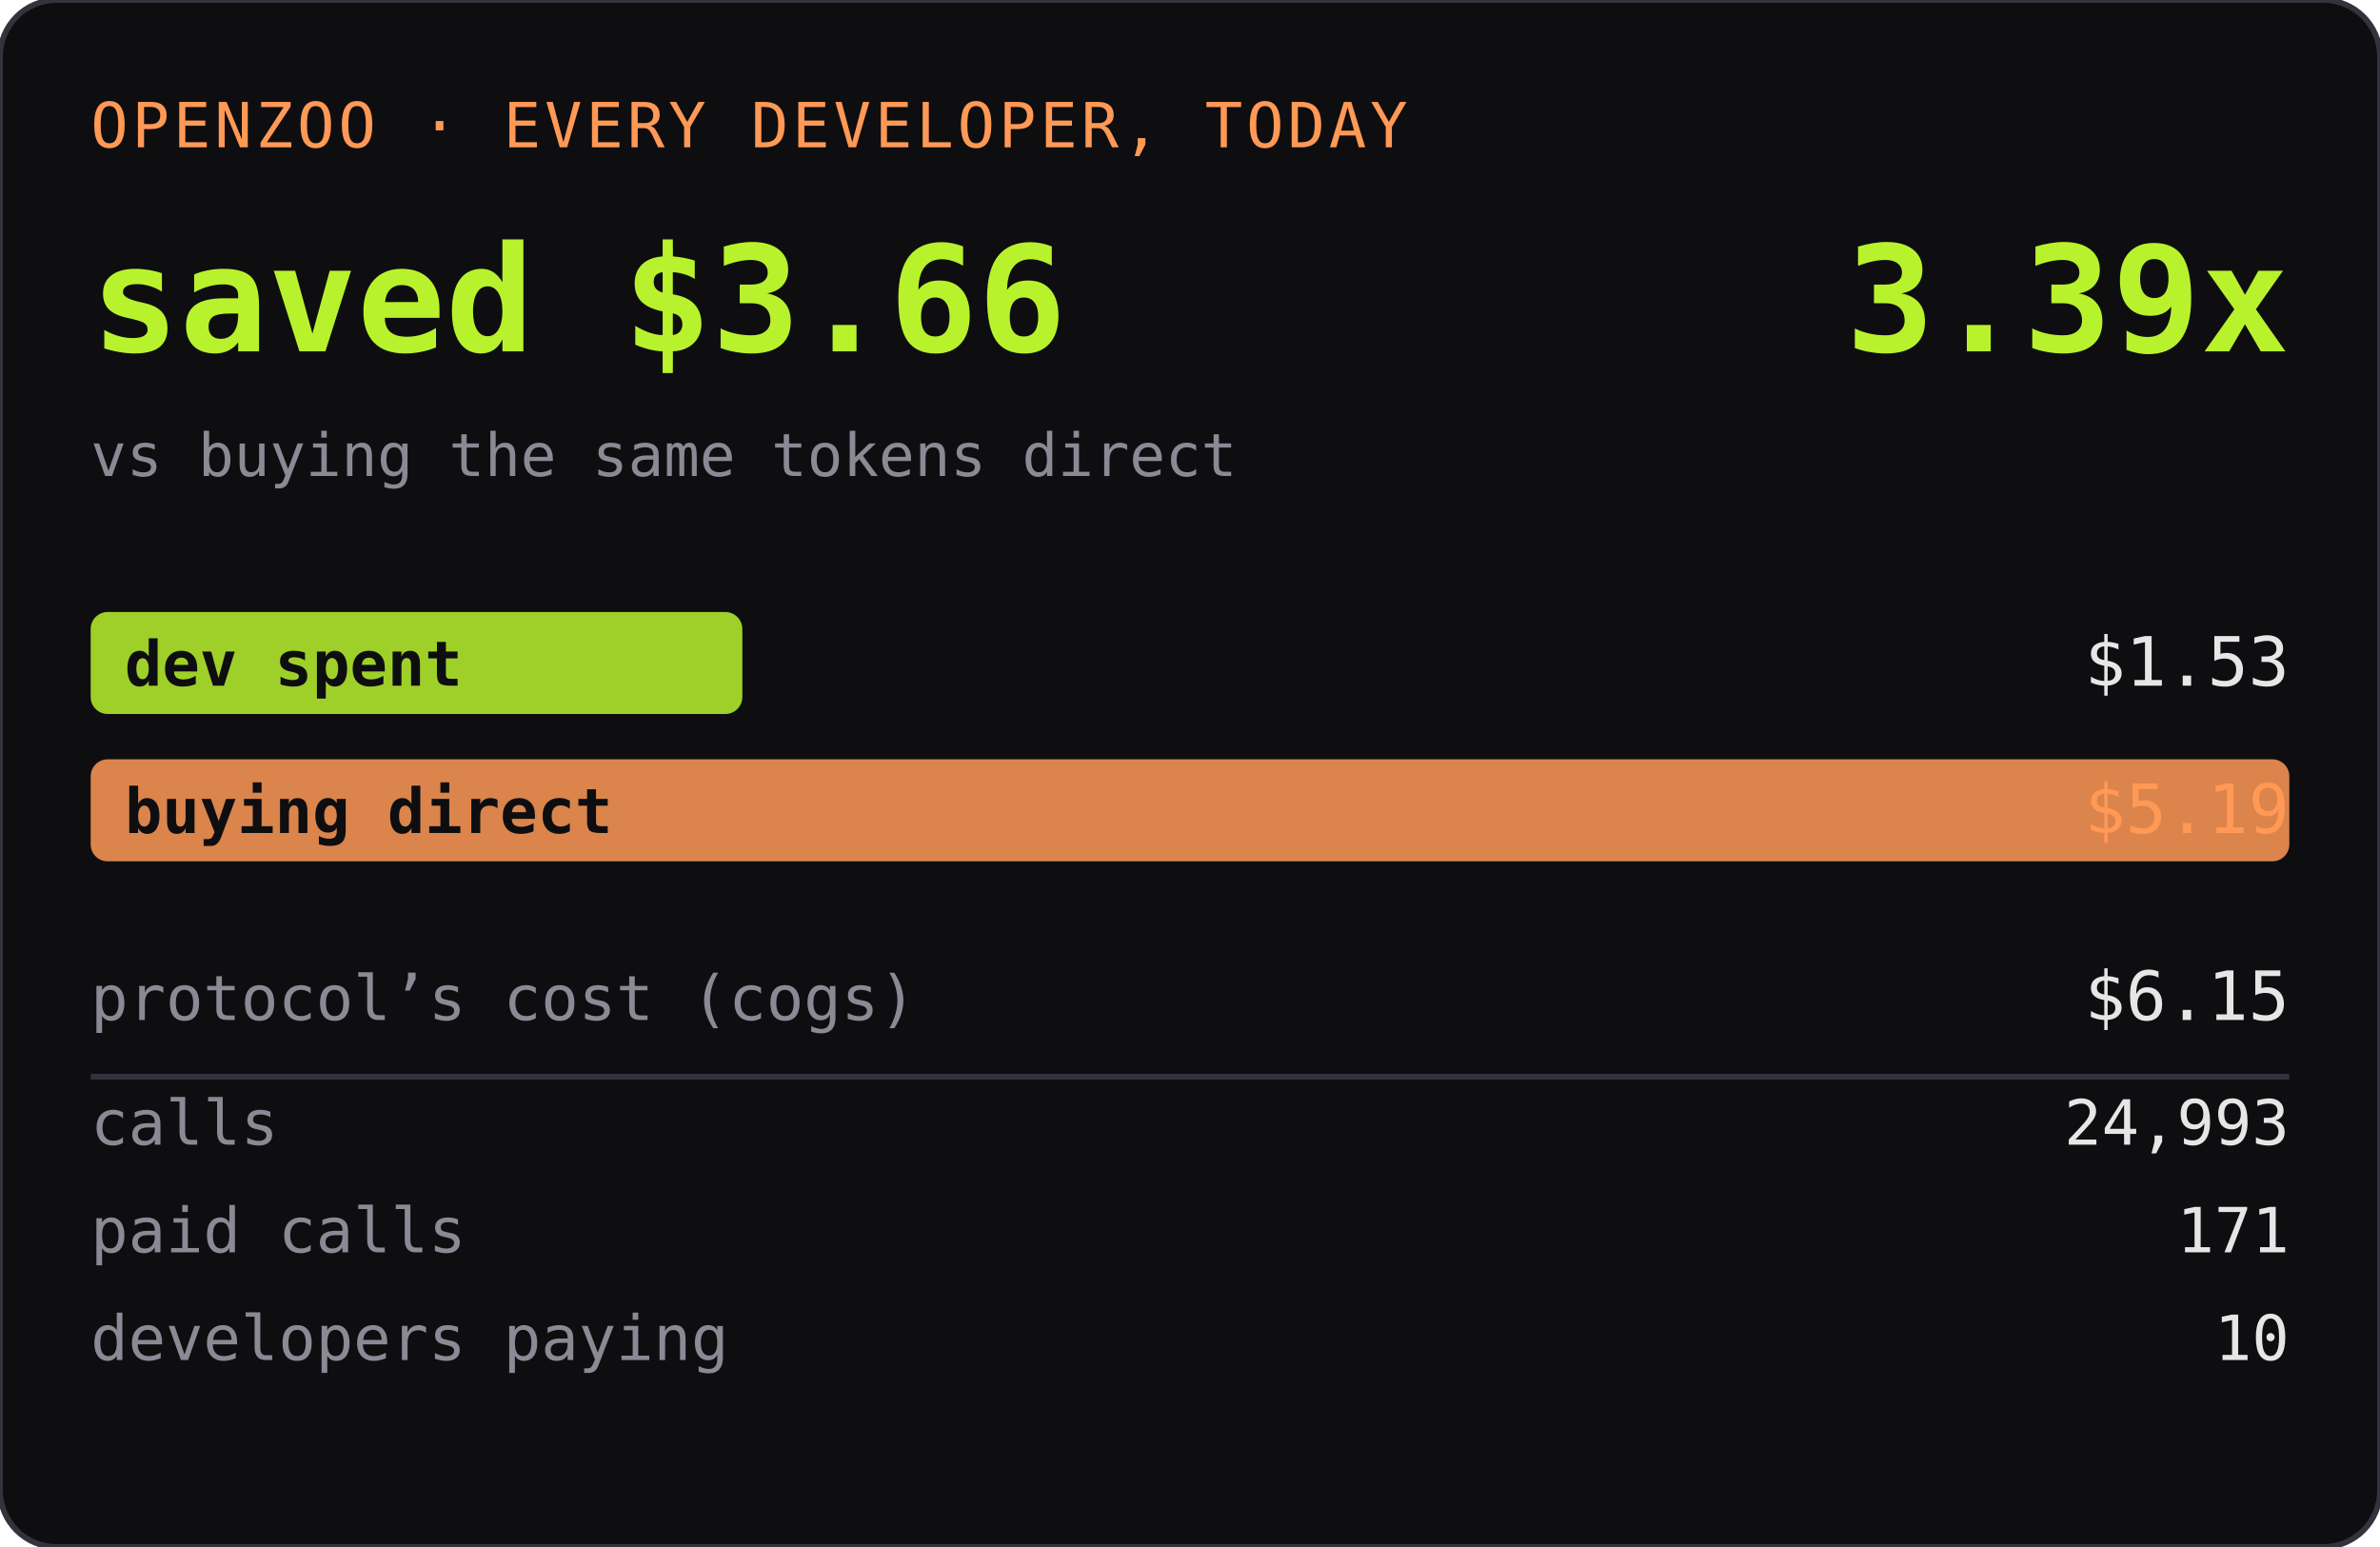
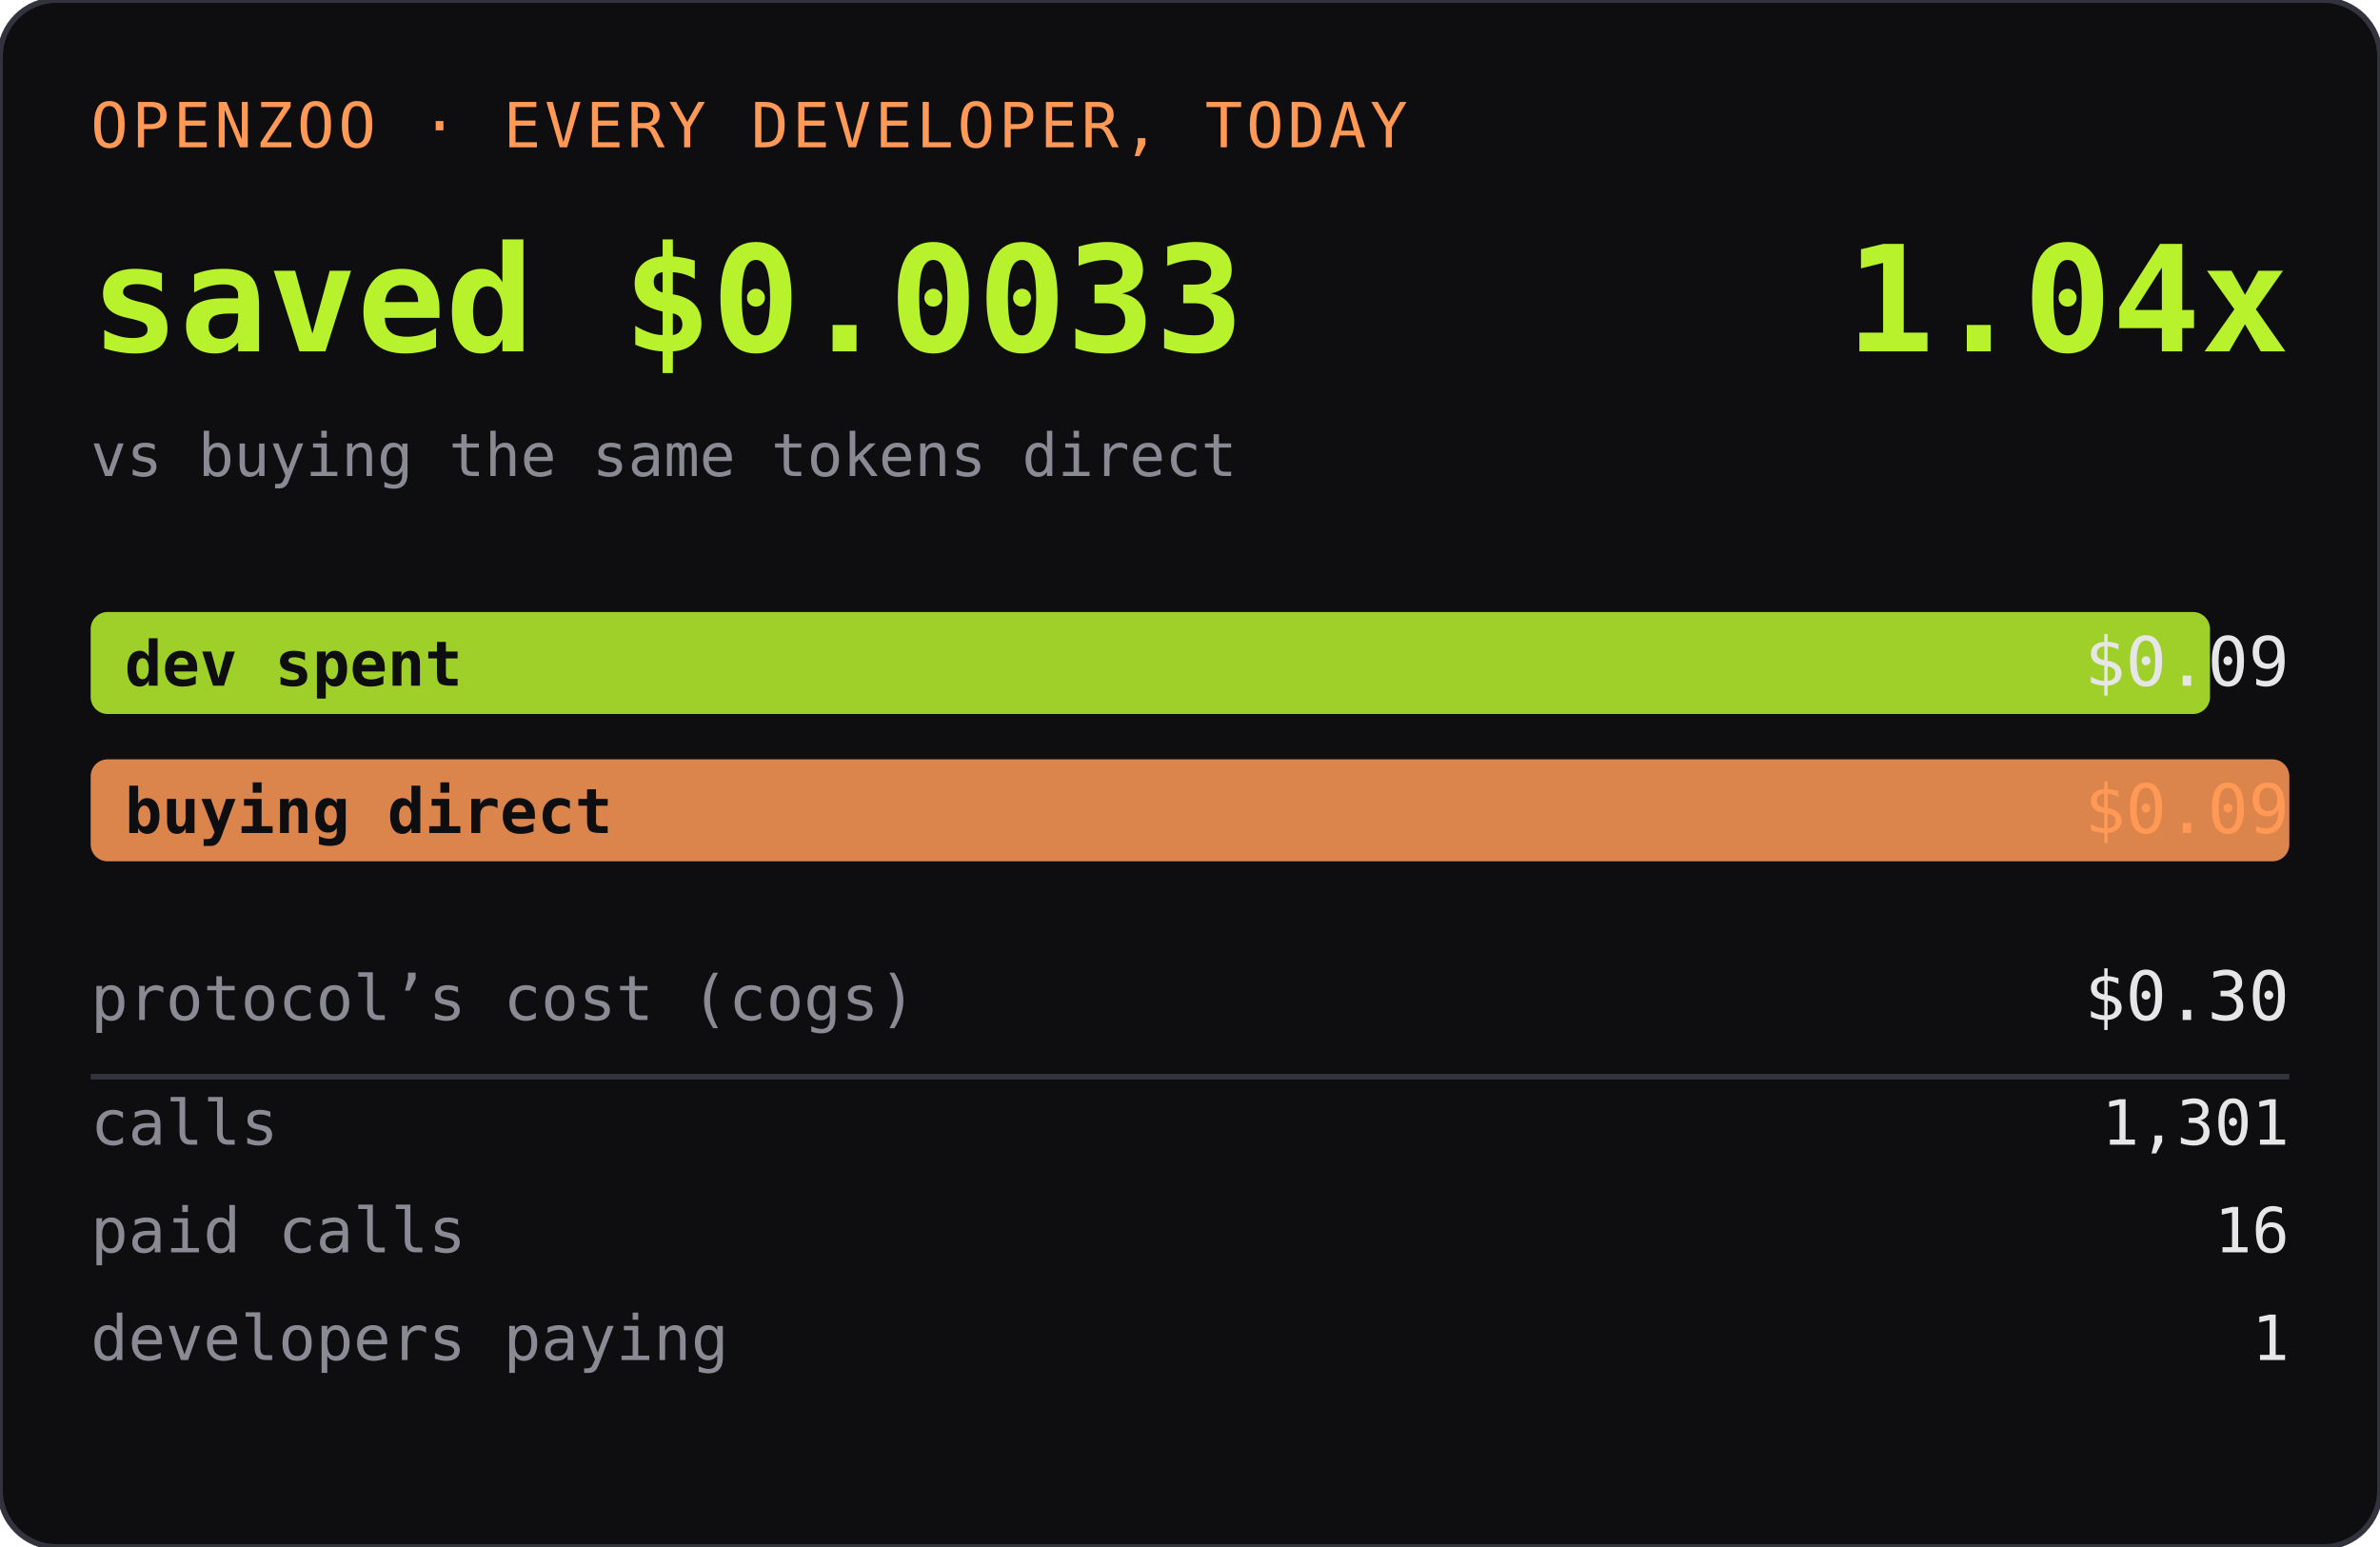
<svg xmlns="http://www.w3.org/2000/svg" width="420" height="273" role="img" aria-label="OPENZOO · EVERY DEVELOPER, TODAY">
  <rect width="420" height="273" rx="10" fill="#0e0e11" />
  <rect width="420" height="273" rx="10" fill="none" stroke="#33333d" />
  <text x="16" y="26" font-family="ui-monospace,SFMono-Regular,Menlo,monospace" font-size="11" fill="#ff9955" letter-spacing="0.06em">OPENZOO · EVERY DEVELOPER, TODAY</text>
-   <text x="16" y="62" font-family="ui-monospace,SFMono-Regular,Menlo,monospace" font-size="26" font-weight="600" fill="#b8f22d">saved $3.66</text>
-   <text x="404" y="62" text-anchor="end" font-family="ui-monospace,SFMono-Regular,Menlo,monospace" font-size="26" font-weight="600" fill="#b8f22d">3.39x</text>
+   <text x="16" y="62" font-family="ui-monospace,SFMono-Regular,Menlo,monospace" font-size="26" font-weight="600" fill="#b8f22d">saved $0.0033</text>
+   <text x="404" y="62" text-anchor="end" font-family="ui-monospace,SFMono-Regular,Menlo,monospace" font-size="26" font-weight="600" fill="#b8f22d">1.04x</text>
  <text x="16" y="84" font-family="ui-monospace,SFMono-Regular,Menlo,monospace" font-size="10.5" fill="#8a8a95">vs buying the same tokens direct</text>
-   <rect x="16" y="108" width="115" height="18" rx="3" fill="#b8f22d" opacity="0.85" />
+   <rect x="16" y="108" width="374" height="18" rx="3" fill="#b8f22d" opacity="0.85" />
  <text x="22" y="121" font-family="ui-monospace,SFMono-Regular,Menlo,monospace" font-size="11" fill="#0e0e11" font-weight="600">dev spent</text>
-   <text x="404" y="121" text-anchor="end" font-family="ui-monospace,SFMono-Regular,Menlo,monospace" font-size="12" fill="#e6e6e6">$1.53</text>
+   <text x="404" y="121" text-anchor="end" font-family="ui-monospace,SFMono-Regular,Menlo,monospace" font-size="12" fill="#e6e6e6">$0.09</text>
  <rect x="16" y="134" width="388" height="18" rx="3" fill="#ff9955" opacity="0.85" />
  <text x="22" y="147" font-family="ui-monospace,SFMono-Regular,Menlo,monospace" font-size="11" fill="#0e0e11" font-weight="600">buying direct</text>
-   <text x="404" y="147" text-anchor="end" font-family="ui-monospace,SFMono-Regular,Menlo,monospace" font-size="12" fill="#ff9955">$5.19</text>
+   <text x="404" y="147" text-anchor="end" font-family="ui-monospace,SFMono-Regular,Menlo,monospace" font-size="12" fill="#ff9955">$0.09</text>
  <text x="16" y="180" font-family="ui-monospace,SFMono-Regular,Menlo,monospace" font-size="11" fill="#8a8a95">protocol’s cost (cogs)</text>
-   <text x="404" y="180" text-anchor="end" font-family="ui-monospace,SFMono-Regular,Menlo,monospace" font-size="12" fill="#e6e6e6">$6.15</text>
+   <text x="404" y="180" text-anchor="end" font-family="ui-monospace,SFMono-Regular,Menlo,monospace" font-size="12" fill="#e6e6e6">$0.30</text>
  <line x1="16" y1="190" x2="404" y2="190" stroke="#33333d" />
  <text x="16" y="202" font-family="ui-monospace,SFMono-Regular,Menlo,monospace" font-size="11" fill="#8a8a95">calls</text>
-   <text x="404" y="202" text-anchor="end" font-family="ui-monospace,SFMono-Regular,Menlo,monospace" font-size="11" fill="#e6e6e6">24,993</text>
+   <text x="404" y="202" text-anchor="end" font-family="ui-monospace,SFMono-Regular,Menlo,monospace" font-size="11" fill="#e6e6e6">1,301</text>
  <text x="16" y="221" font-family="ui-monospace,SFMono-Regular,Menlo,monospace" font-size="11" fill="#8a8a95">paid calls</text>
-   <text x="404" y="221" text-anchor="end" font-family="ui-monospace,SFMono-Regular,Menlo,monospace" font-size="11" fill="#e6e6e6">171</text>
+   <text x="404" y="221" text-anchor="end" font-family="ui-monospace,SFMono-Regular,Menlo,monospace" font-size="11" fill="#e6e6e6">16</text>
  <text x="16" y="240" font-family="ui-monospace,SFMono-Regular,Menlo,monospace" font-size="11" fill="#8a8a95">developers paying</text>
-   <text x="404" y="240" text-anchor="end" font-family="ui-monospace,SFMono-Regular,Menlo,monospace" font-size="11" fill="#e6e6e6">10</text>
+   <text x="404" y="240" text-anchor="end" font-family="ui-monospace,SFMono-Regular,Menlo,monospace" font-size="11" fill="#e6e6e6">1</text>
</svg>
